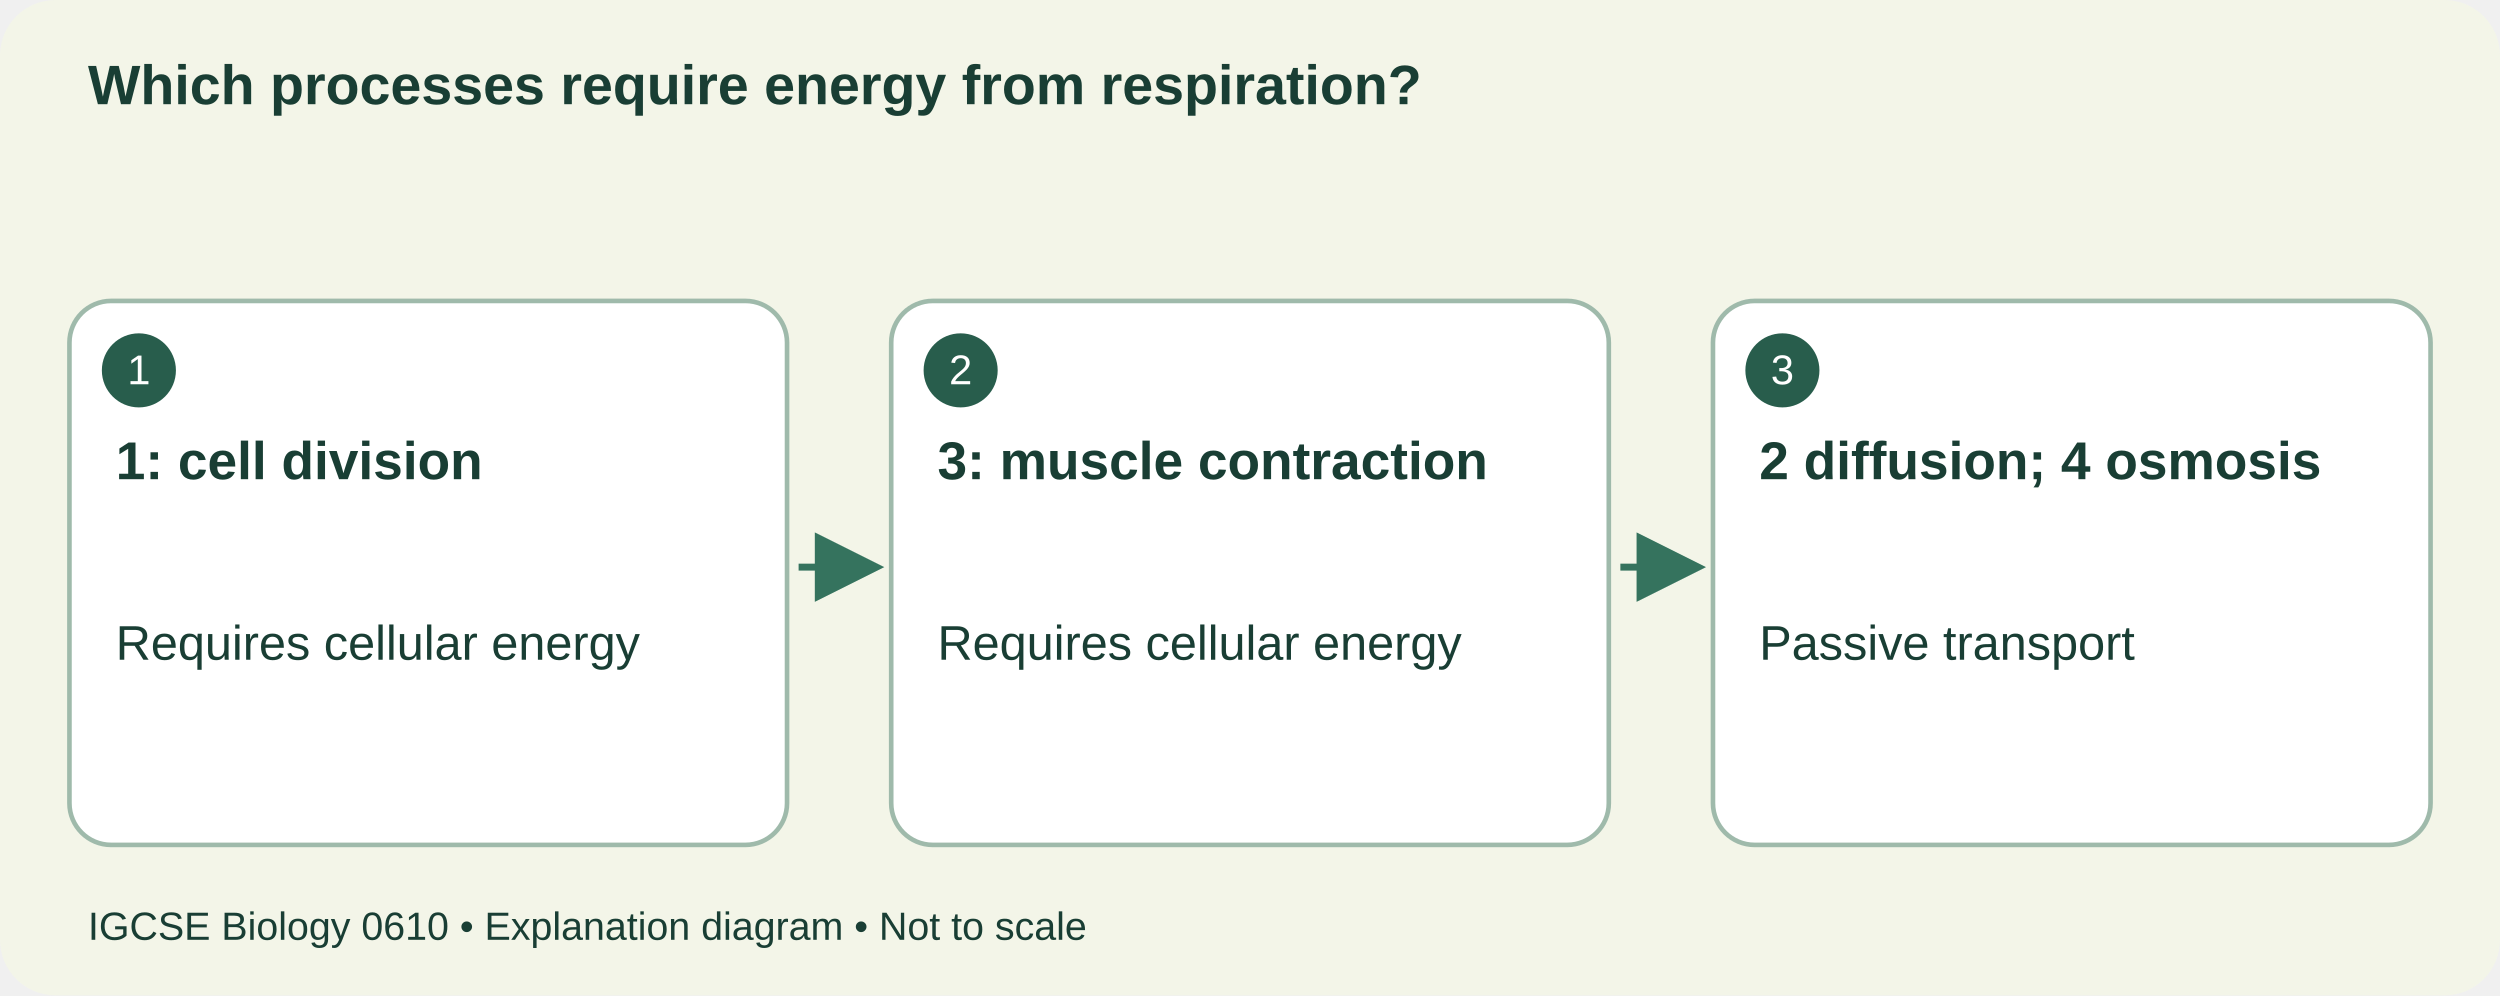
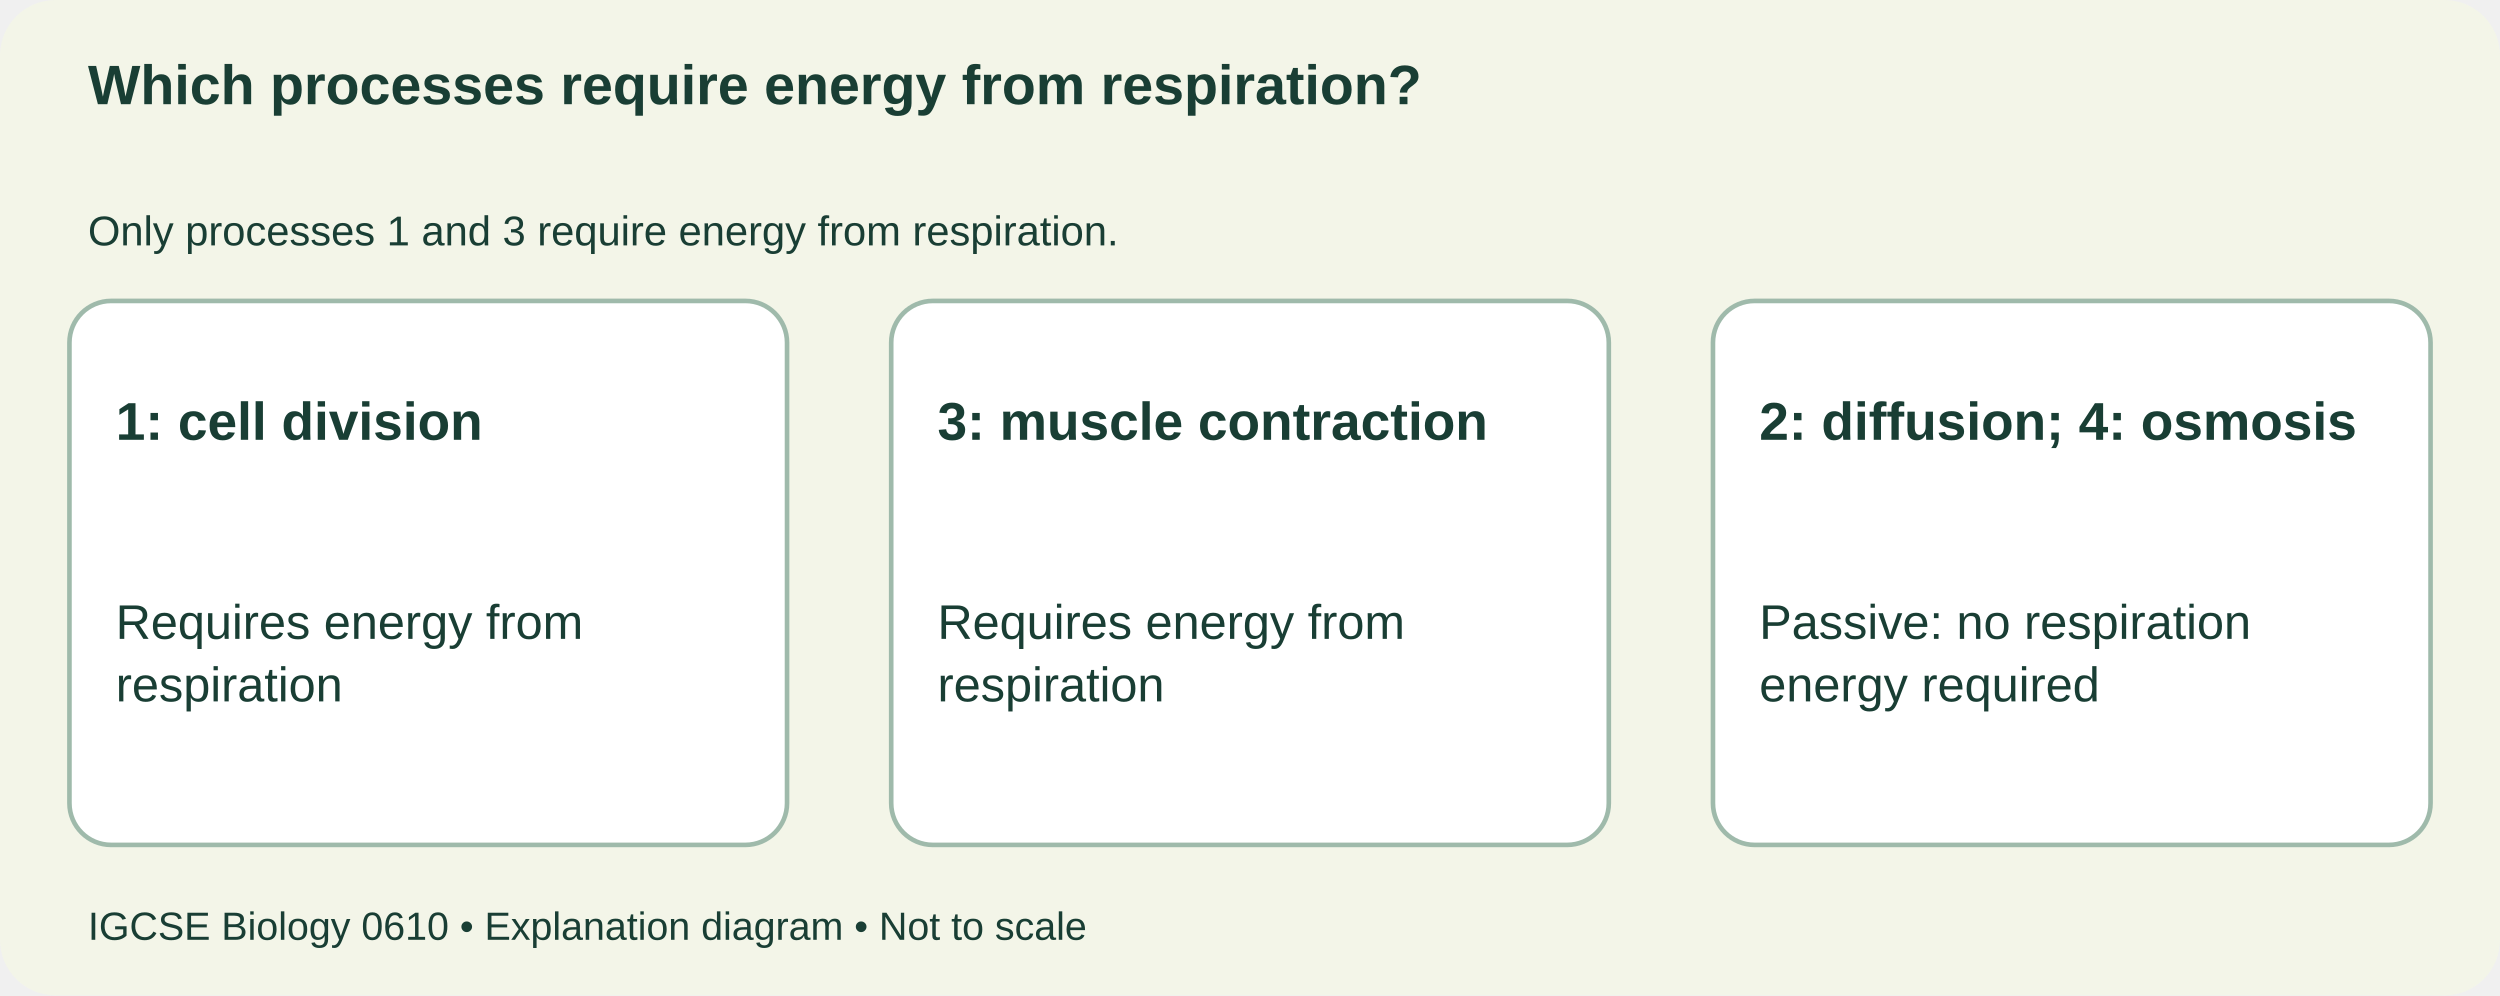
<svg xmlns="http://www.w3.org/2000/svg" width="1080" height="430" viewBox="0 0 1080 430" role="img" aria-labelledby="title desc">
  <defs>
    <marker id="arrow" markerWidth="10" markerHeight="10" refX="8" refY="5" orient="auto">
      <path d="M0 0 L10 5 L0 10 Z" fill="#35735e" />
    </marker>
  </defs>
  <rect width="1080" height="430" rx="24" fill="#f3f5e8" />
  <g font-family="Arial, sans-serif" fill="#193e34">
    <text x="38" y="45" font-size="24" font-weight="700">Which processes require energy from respiration?</text>
+     <text x="38" y="106" font-size="18" font-weight="400">Only processes 1 and 3 require energy from respiration.</text>
    <rect x="30" y="130" width="310" height="235" rx="18" fill="#fff" stroke="#9fbaab" stroke-width="2" />
-     <circle cx="60" cy="160" r="16" fill="#285d4c" />
-     <text x="60" y="166" text-anchor="middle" font-size="18" fill="white">1</text>
-     <text x="50" y="207" font-size="23" font-weight="700">1: cell division</text>
-     <text x="50" y="285" font-size="21" font-weight="400">Requires cellular energy</text>
-     <path d="M345 245 H376" fill="none" stroke="#35735e" stroke-width="3" marker-end="url(#arrow)" />
+     <text x="50" y="190" font-size="23" font-weight="700">1: cell division</text>
+     <text x="50" y="276" font-size="21" font-weight="400">Requires energy from</text>
+     <text x="50" y="303" font-size="21" font-weight="400">respiration</text>
    <rect x="385" y="130" width="310" height="235" rx="18" fill="#fff" stroke="#9fbaab" stroke-width="2" />
-     <circle cx="415" cy="160" r="16" fill="#285d4c" />
-     <text x="415" y="166" text-anchor="middle" font-size="18" fill="white">2</text>
-     <text x="405" y="207" font-size="23" font-weight="700">3: muscle contraction</text>
-     <text x="405" y="285" font-size="21" font-weight="400">Requires cellular energy</text>
-     <path d="M700 245 H731" fill="none" stroke="#35735e" stroke-width="3" marker-end="url(#arrow)" />
+     <text x="405" y="190" font-size="23" font-weight="700">3: muscle contraction</text>
+     <text x="405" y="276" font-size="21" font-weight="400">Requires energy from</text>
+     <text x="405" y="303" font-size="21" font-weight="400">respiration</text>
    <rect x="740" y="130" width="310" height="235" rx="18" fill="#fff" stroke="#9fbaab" stroke-width="2" />
-     <circle cx="770" cy="160" r="16" fill="#285d4c" />
-     <text x="770" y="166" text-anchor="middle" font-size="18" fill="white">3</text>
-     <text x="760" y="207" font-size="23" font-weight="700">2 diffusion; 4 osmosis</text>
-     <text x="760" y="285" font-size="21" font-weight="400">Passive transport</text>
+     <text x="760" y="190" font-size="23" font-weight="700">2: diffusion; 4: osmosis</text>
+     <text x="760" y="276" font-size="21" font-weight="400">Passive: no respiration</text>
+     <text x="760" y="303" font-size="21" font-weight="400">energy required</text>
    <text x="38" y="406" font-size="17" font-weight="400">IGCSE Biology 0610 • Explanation diagram • Not to scale</text>
  </g>
</svg>
